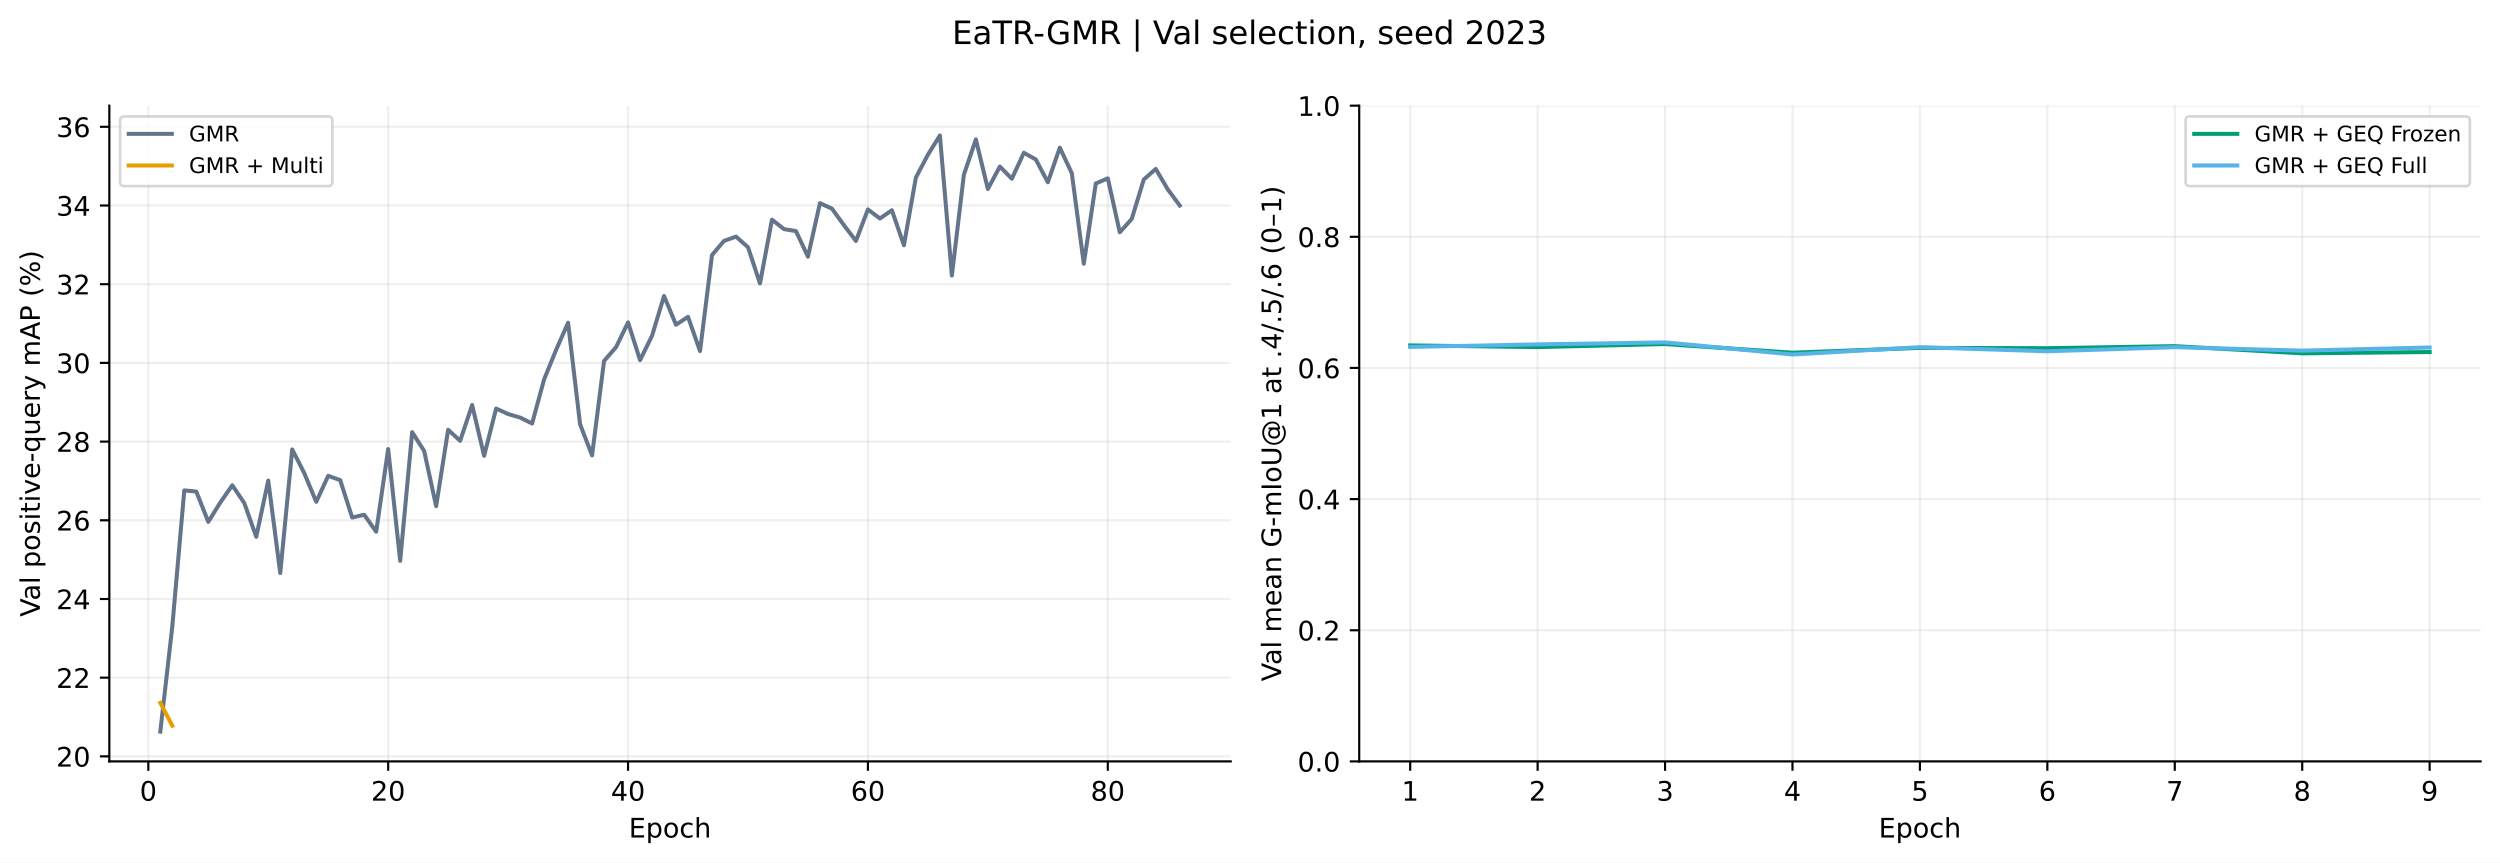
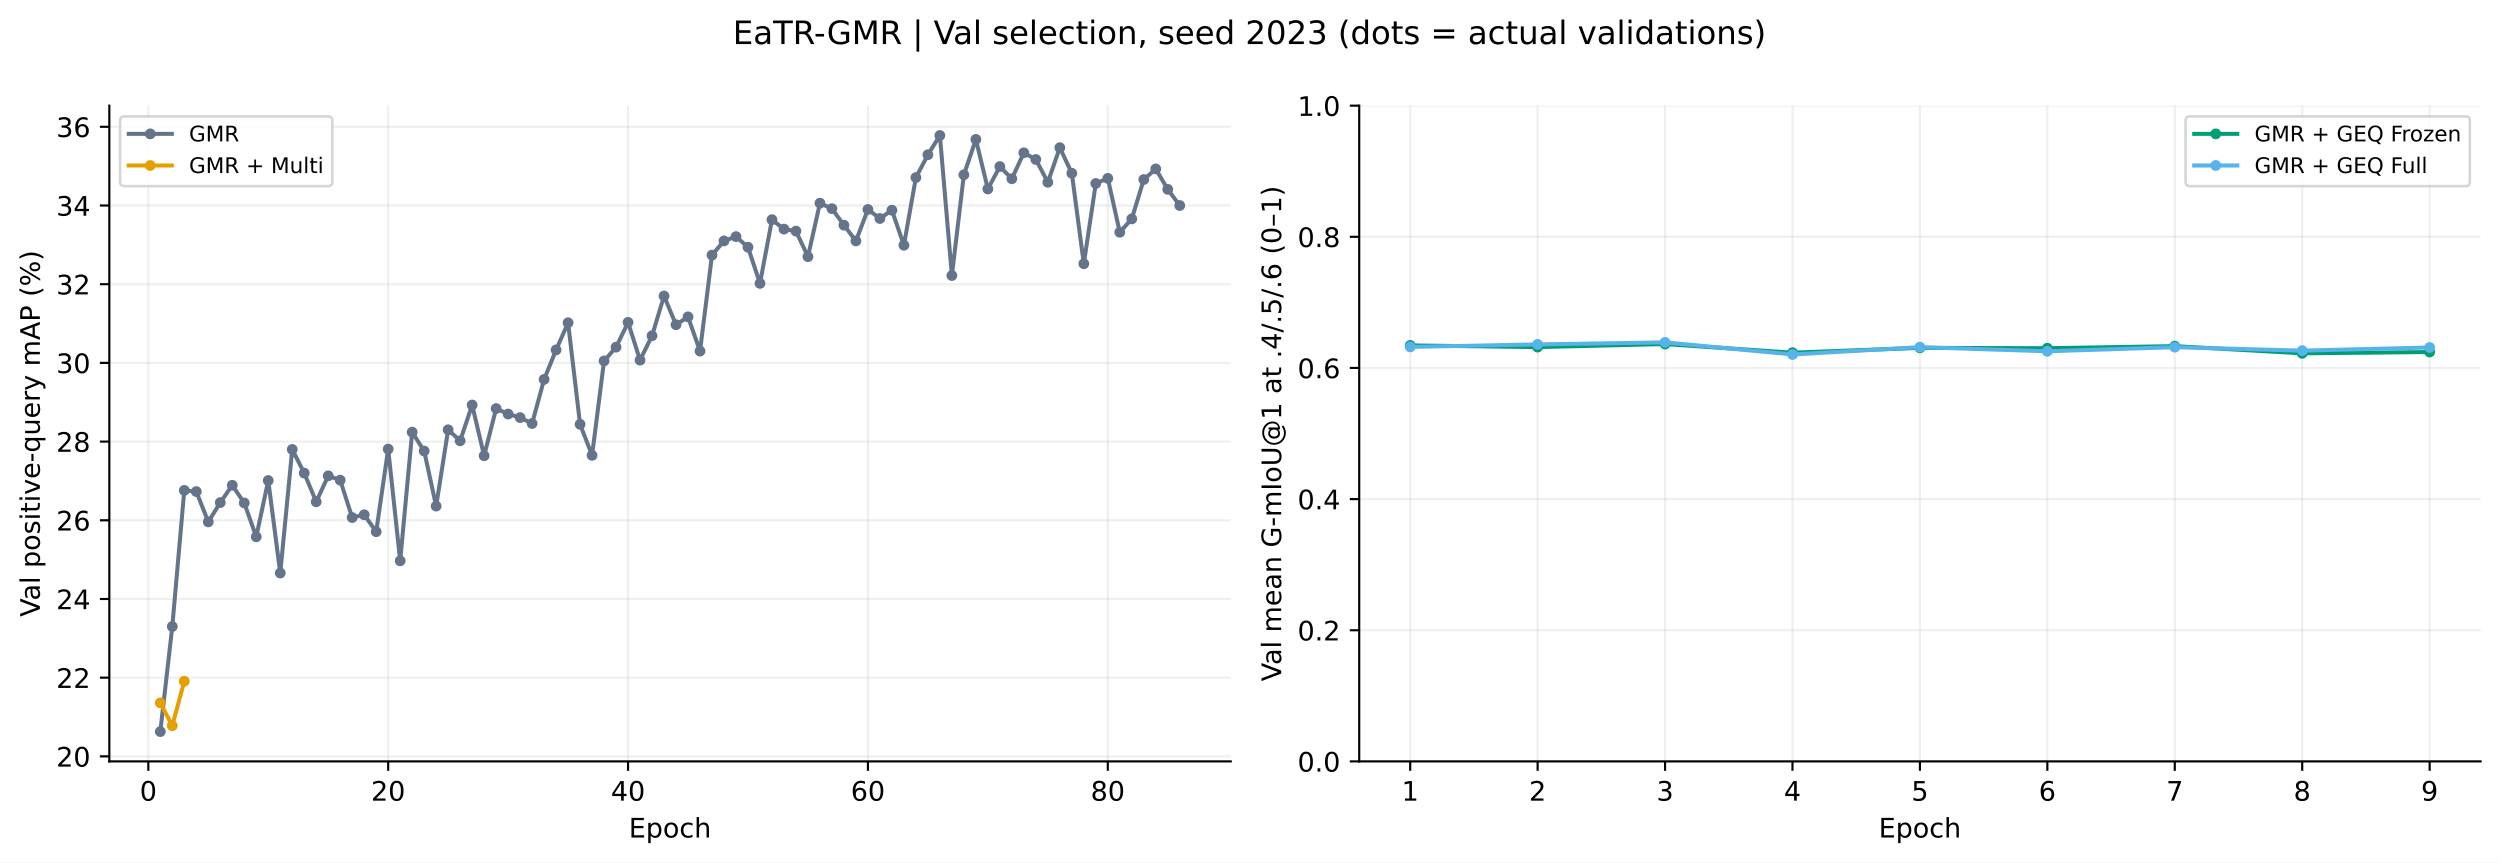
<svg xmlns="http://www.w3.org/2000/svg" xmlns:xlink="http://www.w3.org/1999/xlink" width="928.433pt" height="320.316pt" viewBox="0 0 928.433 320.316" version="1.1">
  <defs>
    <style type="text/css">*{stroke-linejoin: round; stroke-linecap: butt}</style>
  </defs>
  <g id="figure_1">
    <g id="patch_1">
      <path d="M -0 320.316  L 928.433 320.316  L 928.433 0  L -0 0  z " style="fill: #ffffff" />
    </g>
    <g id="axes_1">
      <g id="patch_2">
        <path d="M 40.603 282.76  L 457.058 282.76  L 457.058 39.24  L 40.603 39.24  z " style="fill: #ffffff" />
      </g>
      <g id="matplotlib.axis_1">
        <g id="xtick_1">
          <g id="line2d_1">
            <path d="M 55.079 282.76  L 55.079 39.24  " clip-path="url(#pdc1da5cae6)" style="fill: none; stroke: #b0b0b0; stroke-opacity: 0.2; stroke-width: 0.8; stroke-linecap: square" />
          </g>
          <g id="line2d_2">
            <defs>
              <path id="m847a747f1c" d="M 0 0  L 0 3.5  " style="stroke: #000000; stroke-width: 0.8" />
            </defs>
            <g>
              <use xlink:href="#m847a747f1c" x="55.079" y="282.76" style="stroke: #000000; stroke-width: 0.8" />
            </g>
          </g>
          <g id="text_1">
            <text style="font-size: 10px; font-family: 'DejaVu Sans'; text-anchor: middle" x="55.079" y="297.358" transform="rotate(-0 55.07883 297.3584)">0</text>
          </g>
        </g>
        <g id="xtick_2">
          <g id="line2d_3">
            <path d="M 144.16 282.76  L 144.16 39.24  " clip-path="url(#pdc1da5cae6)" style="fill: none; stroke: #b0b0b0; stroke-opacity: 0.2; stroke-width: 0.8; stroke-linecap: square" />
          </g>
          <g id="line2d_4">
            <g>
              <use xlink:href="#m847a747f1c" x="144.16" y="282.76" style="stroke: #000000; stroke-width: 0.8" />
            </g>
          </g>
          <g id="text_2">
            <text style="font-size: 10px; font-family: 'DejaVu Sans'; text-anchor: middle" x="144.16" y="297.358" transform="rotate(-0 144.1601 297.3584)">20</text>
          </g>
        </g>
        <g id="xtick_3">
          <g id="line2d_5">
            <path d="M 233.241 282.76  L 233.241 39.24  " clip-path="url(#pdc1da5cae6)" style="fill: none; stroke: #b0b0b0; stroke-opacity: 0.2; stroke-width: 0.8; stroke-linecap: square" />
          </g>
          <g id="line2d_6">
            <g>
              <use xlink:href="#m847a747f1c" x="233.241" y="282.76" style="stroke: #000000; stroke-width: 0.8" />
            </g>
          </g>
          <g id="text_3">
            <text style="font-size: 10px; font-family: 'DejaVu Sans'; text-anchor: middle" x="233.241" y="297.358" transform="rotate(-0 233.2414 297.3584)">40</text>
          </g>
        </g>
        <g id="xtick_4">
          <g id="line2d_7">
            <path d="M 322.323 282.76  L 322.323 39.24  " clip-path="url(#pdc1da5cae6)" style="fill: none; stroke: #b0b0b0; stroke-opacity: 0.2; stroke-width: 0.8; stroke-linecap: square" />
          </g>
          <g id="line2d_8">
            <g>
              <use xlink:href="#m847a747f1c" x="322.323" y="282.76" style="stroke: #000000; stroke-width: 0.8" />
            </g>
          </g>
          <g id="text_4">
            <text style="font-size: 10px; font-family: 'DejaVu Sans'; text-anchor: middle" x="322.323" y="297.358" transform="rotate(-0 322.3227 297.3584)">60</text>
          </g>
        </g>
        <g id="xtick_5">
          <g id="line2d_9">
            <path d="M 411.404 282.76  L 411.404 39.24  " clip-path="url(#pdc1da5cae6)" style="fill: none; stroke: #b0b0b0; stroke-opacity: 0.2; stroke-width: 0.8; stroke-linecap: square" />
          </g>
          <g id="line2d_10">
            <g>
              <use xlink:href="#m847a747f1c" x="411.404" y="282.76" style="stroke: #000000; stroke-width: 0.8" />
            </g>
          </g>
          <g id="text_5">
            <text style="font-size: 10px; font-family: 'DejaVu Sans'; text-anchor: middle" x="411.404" y="297.358" transform="rotate(-0 411.404 297.3584)">80</text>
          </g>
        </g>
        <g id="text_6">
          <text style="font-size: 10px; font-family: 'DejaVu Sans'; text-anchor: middle" x="248.831" y="311.037" transform="rotate(-0 248.8306 311.0366)">Epoch</text>
        </g>
      </g>
      <g id="matplotlib.axis_2">
        <g id="ytick_1">
          <g id="line2d_11">
            <path d="M 40.603 280.897  L 457.058 280.897  " clip-path="url(#pdc1da5cae6)" style="fill: none; stroke: #b0b0b0; stroke-opacity: 0.2; stroke-width: 0.8; stroke-linecap: square" />
          </g>
          <g id="line2d_12">
            <defs>
              <path id="mc433141c62" d="M 0 0  L -3.5 0  " style="stroke: #000000; stroke-width: 0.8" />
            </defs>
            <g>
              <use xlink:href="#mc433141c62" x="40.603" y="280.897" style="stroke: #000000; stroke-width: 0.8" />
            </g>
          </g>
          <g id="text_7">
            <text style="font-size: 10px; font-family: 'DejaVu Sans'; text-anchor: end" x="33.603" y="284.696" transform="rotate(-0 33.60312 284.6961)">20</text>
          </g>
        </g>
        <g id="ytick_2">
          <g id="line2d_13">
            <path d="M 40.603 251.672  L 457.058 251.672  " clip-path="url(#pdc1da5cae6)" style="fill: none; stroke: #b0b0b0; stroke-opacity: 0.2; stroke-width: 0.8; stroke-linecap: square" />
          </g>
          <g id="line2d_14">
            <g>
              <use xlink:href="#mc433141c62" x="40.603" y="251.672" style="stroke: #000000; stroke-width: 0.8" />
            </g>
          </g>
          <g id="text_8">
            <text style="font-size: 10px; font-family: 'DejaVu Sans'; text-anchor: end" x="33.603" y="255.471" transform="rotate(-0 33.60312 255.4708)">22</text>
          </g>
        </g>
        <g id="ytick_3">
          <g id="line2d_15">
            <path d="M 40.603 222.446  L 457.058 222.446  " clip-path="url(#pdc1da5cae6)" style="fill: none; stroke: #b0b0b0; stroke-opacity: 0.2; stroke-width: 0.8; stroke-linecap: square" />
          </g>
          <g id="line2d_16">
            <g>
              <use xlink:href="#mc433141c62" x="40.603" y="222.446" style="stroke: #000000; stroke-width: 0.8" />
            </g>
          </g>
          <g id="text_9">
            <text style="font-size: 10px; font-family: 'DejaVu Sans'; text-anchor: end" x="33.603" y="226.245" transform="rotate(-0 33.60312 226.2455)">24</text>
          </g>
        </g>
        <g id="ytick_4">
          <g id="line2d_17">
            <path d="M 40.603 193.221  L 457.058 193.221  " clip-path="url(#pdc1da5cae6)" style="fill: none; stroke: #b0b0b0; stroke-opacity: 0.2; stroke-width: 0.8; stroke-linecap: square" />
          </g>
          <g id="line2d_18">
            <g>
              <use xlink:href="#mc433141c62" x="40.603" y="193.221" style="stroke: #000000; stroke-width: 0.8" />
            </g>
          </g>
          <g id="text_10">
            <text style="font-size: 10px; font-family: 'DejaVu Sans'; text-anchor: end" x="33.603" y="197.02" transform="rotate(-0 33.60312 197.0201)">26</text>
          </g>
        </g>
        <g id="ytick_5">
          <g id="line2d_19">
            <path d="M 40.603 163.996  L 457.058 163.996  " clip-path="url(#pdc1da5cae6)" style="fill: none; stroke: #b0b0b0; stroke-opacity: 0.2; stroke-width: 0.8; stroke-linecap: square" />
          </g>
          <g id="line2d_20">
            <g>
              <use xlink:href="#mc433141c62" x="40.603" y="163.996" style="stroke: #000000; stroke-width: 0.8" />
            </g>
          </g>
          <g id="text_11">
            <text style="font-size: 10px; font-family: 'DejaVu Sans'; text-anchor: end" x="33.603" y="167.795" transform="rotate(-0 33.60312 167.7948)">28</text>
          </g>
        </g>
        <g id="ytick_6">
          <g id="line2d_21">
            <path d="M 40.603 134.77  L 457.058 134.77  " clip-path="url(#pdc1da5cae6)" style="fill: none; stroke: #b0b0b0; stroke-opacity: 0.2; stroke-width: 0.8; stroke-linecap: square" />
          </g>
          <g id="line2d_22">
            <g>
              <use xlink:href="#mc433141c62" x="40.603" y="134.77" style="stroke: #000000; stroke-width: 0.8" />
            </g>
          </g>
          <g id="text_12">
            <text style="font-size: 10px; font-family: 'DejaVu Sans'; text-anchor: end" x="33.603" y="138.569" transform="rotate(-0 33.60312 138.5695)">30</text>
          </g>
        </g>
        <g id="ytick_7">
          <g id="line2d_23">
            <path d="M 40.603 105.545  L 457.058 105.545  " clip-path="url(#pdc1da5cae6)" style="fill: none; stroke: #b0b0b0; stroke-opacity: 0.2; stroke-width: 0.8; stroke-linecap: square" />
          </g>
          <g id="line2d_24">
            <g>
              <use xlink:href="#mc433141c62" x="40.603" y="105.545" style="stroke: #000000; stroke-width: 0.8" />
            </g>
          </g>
          <g id="text_13">
            <text style="font-size: 10px; font-family: 'DejaVu Sans'; text-anchor: end" x="33.603" y="109.344" transform="rotate(-0 33.60312 109.3442)">32</text>
          </g>
        </g>
        <g id="ytick_8">
          <g id="line2d_25">
            <path d="M 40.603 76.32  L 457.058 76.32  " clip-path="url(#pdc1da5cae6)" style="fill: none; stroke: #b0b0b0; stroke-opacity: 0.2; stroke-width: 0.8; stroke-linecap: square" />
          </g>
          <g id="line2d_26">
            <g>
              <use xlink:href="#mc433141c62" x="40.603" y="76.32" style="stroke: #000000; stroke-width: 0.8" />
            </g>
          </g>
          <g id="text_14">
            <text style="font-size: 10px; font-family: 'DejaVu Sans'; text-anchor: end" x="33.603" y="80.119" transform="rotate(-0 33.60312 80.11885)">34</text>
          </g>
        </g>
        <g id="ytick_9">
          <g id="line2d_27">
            <path d="M 40.603 47.094  L 457.058 47.094  " clip-path="url(#pdc1da5cae6)" style="fill: none; stroke: #b0b0b0; stroke-opacity: 0.2; stroke-width: 0.8; stroke-linecap: square" />
          </g>
          <g id="line2d_28">
            <g>
              <use xlink:href="#mc433141c62" x="40.603" y="47.094" style="stroke: #000000; stroke-width: 0.8" />
            </g>
          </g>
          <g id="text_15">
            <text style="font-size: 10px; font-family: 'DejaVu Sans'; text-anchor: end" x="33.603" y="50.894" transform="rotate(-0 33.60312 50.89352)">36</text>
          </g>
        </g>
        <g id="text_16">
          <text style="font-size: 10px; font-family: 'DejaVu Sans'; text-anchor: middle" x="14.798" y="161" transform="rotate(-90 14.79844 161)">Val positive-query mAP (%)</text>
        </g>
      </g>
      <g id="line2d_29">
        <path d="M 59.533 271.691  L 63.987 232.675  L 68.441 182.115  L 72.895 182.554  L 77.349 193.805  L 81.803 186.645  L 86.257 180.216  L 90.711 186.791  L 95.165 199.358  L 99.619 178.462  L 104.074 212.802  L 108.528 166.918  L 112.982 175.686  L 117.436 186.353  L 121.89 176.709  L 126.344 178.316  L 130.798 192.198  L 135.252 191.175  L 139.706 197.459  L 144.16 166.772  L 148.614 208.272  L 153.068 160.489  L 157.522 167.503  L 161.976 187.96  L 166.43 159.612  L 170.885 163.703  L 175.339 150.406  L 179.793 169.256  L 184.247 151.721  L 188.701 153.767  L 193.155 155.082  L 197.609 157.274  L 202.063 140.908  L 206.517 129.948  L 210.971 119.865  L 215.425 157.566  L 219.879 169.11  L 224.333 134.04  L 228.787 128.925  L 233.241 119.719  L 237.695 133.747  L 242.15 124.688  L 246.604 109.929  L 251.058 120.596  L 255.512 117.673  L 259.966 130.386  L 264.42 94.732  L 268.874 89.471  L 273.328 87.864  L 277.782 91.809  L 282.236 105.253  L 286.69 81.58  L 291.144 85.087  L 295.598 85.818  L 300.052 95.316  L 304.506 75.443  L 308.96 77.489  L 313.415 83.626  L 317.869 89.471  L 322.323 77.781  L 326.777 81.142  L 331.231 78.073  L 335.685 91.078  L 340.139 65.945  L 344.593 57.469  L 349.047 50.309  L 353.501 102.33  L 357.955 64.922  L 362.409 51.77  L 366.863 70.182  L 371.317 61.853  L 375.771 66.383  L 380.226 56.739  L 384.68 59.223  L 389.134 67.698  L 393.588 54.839  L 398.042 64.337  L 402.496 97.946  L 406.95 68.137  L 411.404 66.237  L 415.858 86.256  L 420.312 81.288  L 424.766 66.675  L 429.22 62.73  L 433.674 70.328  L 438.128 76.32  " clip-path="url(#pdc1da5cae6)" style="fill: none; stroke: #64748b; stroke-width: 1.5; stroke-linecap: square" />
+         <defs>
+           <path id="mf4bc2572a3" d="M 0 1.5  C 0.398 1.5 0.779 1.342 1.061 1.061  C 1.342 0.779 1.5 0.398 1.5 0  C 1.5 -0.398 1.342 -0.779 1.061 -1.061  C 0.779 -1.342 0.398 -1.5 0 -1.5  C -0.398 -1.5 -0.779 -1.342 -1.061 -1.061  C -1.342 -0.779 -1.5 -0.398 -1.5 0  C -1.5 0.398 -1.342 0.779 -1.061 1.061  C -0.779 1.342 -0.398 1.5 0 1.5  z " style="stroke: #64748b" />
+         </defs>
+         <g clip-path="url(#pdc1da5cae6)">
+           <use xlink:href="#mf4bc2572a3" x="59.533" y="271.691" style="fill: #64748b; stroke: #64748b" />
+           <use xlink:href="#mf4bc2572a3" x="63.987" y="232.675" style="fill: #64748b; stroke: #64748b" />
+           <use xlink:href="#mf4bc2572a3" x="68.441" y="182.115" style="fill: #64748b; stroke: #64748b" />
+           <use xlink:href="#mf4bc2572a3" x="72.895" y="182.554" style="fill: #64748b; stroke: #64748b" />
+           <use xlink:href="#mf4bc2572a3" x="77.349" y="193.805" style="fill: #64748b; stroke: #64748b" />
+           <use xlink:href="#mf4bc2572a3" x="81.803" y="186.645" style="fill: #64748b; stroke: #64748b" />
+           <use xlink:href="#mf4bc2572a3" x="86.257" y="180.216" style="fill: #64748b; stroke: #64748b" />
+           <use xlink:href="#mf4bc2572a3" x="90.711" y="186.791" style="fill: #64748b; stroke: #64748b" />
+           <use xlink:href="#mf4bc2572a3" x="95.165" y="199.358" style="fill: #64748b; stroke: #64748b" />
+           <use xlink:href="#mf4bc2572a3" x="99.619" y="178.462" style="fill: #64748b; stroke: #64748b" />
+           <use xlink:href="#mf4bc2572a3" x="104.074" y="212.802" style="fill: #64748b; stroke: #64748b" />
+           <use xlink:href="#mf4bc2572a3" x="108.528" y="166.918" style="fill: #64748b; stroke: #64748b" />
+           <use xlink:href="#mf4bc2572a3" x="112.982" y="175.686" style="fill: #64748b; stroke: #64748b" />
+           <use xlink:href="#mf4bc2572a3" x="117.436" y="186.353" style="fill: #64748b; stroke: #64748b" />
+           <use xlink:href="#mf4bc2572a3" x="121.89" y="176.709" style="fill: #64748b; stroke: #64748b" />
+           <use xlink:href="#mf4bc2572a3" x="126.344" y="178.316" style="fill: #64748b; stroke: #64748b" />
+           <use xlink:href="#mf4bc2572a3" x="130.798" y="192.198" style="fill: #64748b; stroke: #64748b" />
+           <use xlink:href="#mf4bc2572a3" x="135.252" y="191.175" style="fill: #64748b; stroke: #64748b" />
+           <use xlink:href="#mf4bc2572a3" x="139.706" y="197.459" style="fill: #64748b; stroke: #64748b" />
+           <use xlink:href="#mf4bc2572a3" x="144.16" y="166.772" style="fill: #64748b; stroke: #64748b" />
+           <use xlink:href="#mf4bc2572a3" x="148.614" y="208.272" style="fill: #64748b; stroke: #64748b" />
+           <use xlink:href="#mf4bc2572a3" x="153.068" y="160.489" style="fill: #64748b; stroke: #64748b" />
+           <use xlink:href="#mf4bc2572a3" x="157.522" y="167.503" style="fill: #64748b; stroke: #64748b" />
+           <use xlink:href="#mf4bc2572a3" x="161.976" y="187.96" style="fill: #64748b; stroke: #64748b" />
+           <use xlink:href="#mf4bc2572a3" x="166.43" y="159.612" style="fill: #64748b; stroke: #64748b" />
+           <use xlink:href="#mf4bc2572a3" x="170.885" y="163.703" style="fill: #64748b; stroke: #64748b" />
+           <use xlink:href="#mf4bc2572a3" x="175.339" y="150.406" style="fill: #64748b; stroke: #64748b" />
+           <use xlink:href="#mf4bc2572a3" x="179.793" y="169.256" style="fill: #64748b; stroke: #64748b" />
+           <use xlink:href="#mf4bc2572a3" x="184.247" y="151.721" style="fill: #64748b; stroke: #64748b" />
+           <use xlink:href="#mf4bc2572a3" x="188.701" y="153.767" style="fill: #64748b; stroke: #64748b" />
+           <use xlink:href="#mf4bc2572a3" x="193.155" y="155.082" style="fill: #64748b; stroke: #64748b" />
+           <use xlink:href="#mf4bc2572a3" x="197.609" y="157.274" style="fill: #64748b; stroke: #64748b" />
+           <use xlink:href="#mf4bc2572a3" x="202.063" y="140.908" style="fill: #64748b; stroke: #64748b" />
+           <use xlink:href="#mf4bc2572a3" x="206.517" y="129.948" style="fill: #64748b; stroke: #64748b" />
+           <use xlink:href="#mf4bc2572a3" x="210.971" y="119.865" style="fill: #64748b; stroke: #64748b" />
+           <use xlink:href="#mf4bc2572a3" x="215.425" y="157.566" style="fill: #64748b; stroke: #64748b" />
+           <use xlink:href="#mf4bc2572a3" x="219.879" y="169.11" style="fill: #64748b; stroke: #64748b" />
+           <use xlink:href="#mf4bc2572a3" x="224.333" y="134.04" style="fill: #64748b; stroke: #64748b" />
+           <use xlink:href="#mf4bc2572a3" x="228.787" y="128.925" style="fill: #64748b; stroke: #64748b" />
+           <use xlink:href="#mf4bc2572a3" x="233.241" y="119.719" style="fill: #64748b; stroke: #64748b" />
+           <use xlink:href="#mf4bc2572a3" x="237.695" y="133.747" style="fill: #64748b; stroke: #64748b" />
+           <use xlink:href="#mf4bc2572a3" x="242.15" y="124.688" style="fill: #64748b; stroke: #64748b" />
+           <use xlink:href="#mf4bc2572a3" x="246.604" y="109.929" style="fill: #64748b; stroke: #64748b" />
+           <use xlink:href="#mf4bc2572a3" x="251.058" y="120.596" style="fill: #64748b; stroke: #64748b" />
+           <use xlink:href="#mf4bc2572a3" x="255.512" y="117.673" style="fill: #64748b; stroke: #64748b" />
+           <use xlink:href="#mf4bc2572a3" x="259.966" y="130.386" style="fill: #64748b; stroke: #64748b" />
+           <use xlink:href="#mf4bc2572a3" x="264.42" y="94.732" style="fill: #64748b; stroke: #64748b" />
+           <use xlink:href="#mf4bc2572a3" x="268.874" y="89.471" style="fill: #64748b; stroke: #64748b" />
+           <use xlink:href="#mf4bc2572a3" x="273.328" y="87.864" style="fill: #64748b; stroke: #64748b" />
+           <use xlink:href="#mf4bc2572a3" x="277.782" y="91.809" style="fill: #64748b; stroke: #64748b" />
+           <use xlink:href="#mf4bc2572a3" x="282.236" y="105.253" style="fill: #64748b; stroke: #64748b" />
+           <use xlink:href="#mf4bc2572a3" x="286.69" y="81.58" style="fill: #64748b; stroke: #64748b" />
+           <use xlink:href="#mf4bc2572a3" x="291.144" y="85.087" style="fill: #64748b; stroke: #64748b" />
+           <use xlink:href="#mf4bc2572a3" x="295.598" y="85.818" style="fill: #64748b; stroke: #64748b" />
+           <use xlink:href="#mf4bc2572a3" x="300.052" y="95.316" style="fill: #64748b; stroke: #64748b" />
+           <use xlink:href="#mf4bc2572a3" x="304.506" y="75.443" style="fill: #64748b; stroke: #64748b" />
+           <use xlink:href="#mf4bc2572a3" x="308.96" y="77.489" style="fill: #64748b; stroke: #64748b" />
+           <use xlink:href="#mf4bc2572a3" x="313.415" y="83.626" style="fill: #64748b; stroke: #64748b" />
+           <use xlink:href="#mf4bc2572a3" x="317.869" y="89.471" style="fill: #64748b; stroke: #64748b" />
+           <use xlink:href="#mf4bc2572a3" x="322.323" y="77.781" style="fill: #64748b; stroke: #64748b" />
+           <use xlink:href="#mf4bc2572a3" x="326.777" y="81.142" style="fill: #64748b; stroke: #64748b" />
+           <use xlink:href="#mf4bc2572a3" x="331.231" y="78.073" style="fill: #64748b; stroke: #64748b" />
+           <use xlink:href="#mf4bc2572a3" x="335.685" y="91.078" style="fill: #64748b; stroke: #64748b" />
+           <use xlink:href="#mf4bc2572a3" x="340.139" y="65.945" style="fill: #64748b; stroke: #64748b" />
+           <use xlink:href="#mf4bc2572a3" x="344.593" y="57.469" style="fill: #64748b; stroke: #64748b" />
+           <use xlink:href="#mf4bc2572a3" x="349.047" y="50.309" style="fill: #64748b; stroke: #64748b" />
+           <use xlink:href="#mf4bc2572a3" x="353.501" y="102.33" style="fill: #64748b; stroke: #64748b" />
+           <use xlink:href="#mf4bc2572a3" x="357.955" y="64.922" style="fill: #64748b; stroke: #64748b" />
+           <use xlink:href="#mf4bc2572a3" x="362.409" y="51.77" style="fill: #64748b; stroke: #64748b" />
+           <use xlink:href="#mf4bc2572a3" x="366.863" y="70.182" style="fill: #64748b; stroke: #64748b" />
+           <use xlink:href="#mf4bc2572a3" x="371.317" y="61.853" style="fill: #64748b; stroke: #64748b" />
+           <use xlink:href="#mf4bc2572a3" x="375.771" y="66.383" style="fill: #64748b; stroke: #64748b" />
+           <use xlink:href="#mf4bc2572a3" x="380.226" y="56.739" style="fill: #64748b; stroke: #64748b" />
+           <use xlink:href="#mf4bc2572a3" x="384.68" y="59.223" style="fill: #64748b; stroke: #64748b" />
+           <use xlink:href="#mf4bc2572a3" x="389.134" y="67.698" style="fill: #64748b; stroke: #64748b" />
+           <use xlink:href="#mf4bc2572a3" x="393.588" y="54.839" style="fill: #64748b; stroke: #64748b" />
+           <use xlink:href="#mf4bc2572a3" x="398.042" y="64.337" style="fill: #64748b; stroke: #64748b" />
+           <use xlink:href="#mf4bc2572a3" x="402.496" y="97.946" style="fill: #64748b; stroke: #64748b" />
+           <use xlink:href="#mf4bc2572a3" x="406.95" y="68.137" style="fill: #64748b; stroke: #64748b" />
+           <use xlink:href="#mf4bc2572a3" x="411.404" y="66.237" style="fill: #64748b; stroke: #64748b" />
+           <use xlink:href="#mf4bc2572a3" x="415.858" y="86.256" style="fill: #64748b; stroke: #64748b" />
+           <use xlink:href="#mf4bc2572a3" x="420.312" y="81.288" style="fill: #64748b; stroke: #64748b" />
+           <use xlink:href="#mf4bc2572a3" x="424.766" y="66.675" style="fill: #64748b; stroke: #64748b" />
+           <use xlink:href="#mf4bc2572a3" x="429.22" y="62.73" style="fill: #64748b; stroke: #64748b" />
+           <use xlink:href="#mf4bc2572a3" x="433.674" y="70.328" style="fill: #64748b; stroke: #64748b" />
+           <use xlink:href="#mf4bc2572a3" x="438.128" y="76.32" style="fill: #64748b; stroke: #64748b" />
+         </g>
      </g>
      <g id="line2d_30">
-         <path d="M 59.533 261.024  L 63.987 269.499  " clip-path="url(#pdc1da5cae6)" style="fill: none; stroke: #e69f00; stroke-width: 1.5; stroke-linecap: square" />
+         <path d="M 59.533 261.024  L 63.987 269.499  L 68.441 252.987  " clip-path="url(#pdc1da5cae6)" style="fill: none; stroke: #e69f00; stroke-width: 1.5; stroke-linecap: square" />
+         <defs>
+           <path id="mbf485513ee" d="M 0 1.5  C 0.398 1.5 0.779 1.342 1.061 1.061  C 1.342 0.779 1.5 0.398 1.5 0  C 1.5 -0.398 1.342 -0.779 1.061 -1.061  C 0.779 -1.342 0.398 -1.5 0 -1.5  C -0.398 -1.5 -0.779 -1.342 -1.061 -1.061  C -1.342 -0.779 -1.5 -0.398 -1.5 0  C -1.5 0.398 -1.342 0.779 -1.061 1.061  C -0.779 1.342 -0.398 1.5 0 1.5  z " style="stroke: #e69f00" />
+         </defs>
+         <g clip-path="url(#pdc1da5cae6)">
+           <use xlink:href="#mbf485513ee" x="59.533" y="261.024" style="fill: #e69f00; stroke: #e69f00" />
+           <use xlink:href="#mbf485513ee" x="63.987" y="269.499" style="fill: #e69f00; stroke: #e69f00" />
+           <use xlink:href="#mbf485513ee" x="68.441" y="252.987" style="fill: #e69f00; stroke: #e69f00" />
+         </g>
      </g>
      <g id="patch_3">
        <path d="M 40.603 282.76  L 40.603 39.24  " style="fill: none; stroke: #000000; stroke-width: 0.8; stroke-linejoin: miter; stroke-linecap: square" />
      </g>
      <g id="patch_4">
        <path d="M 40.603 282.76  L 457.058 282.76  " style="fill: none; stroke: #000000; stroke-width: 0.8; stroke-linejoin: miter; stroke-linecap: square" />
      </g>
      <g id="legend_1">
        <g id="patch_5">
          <path d="M 46.203 69.125  L 121.806 69.125  Q 123.406 69.125 123.406 67.525  L 123.406 44.84  Q 123.406 43.24 121.806 43.24  L 46.203 43.24  Q 44.603 43.24 44.603 44.84  L 44.603 67.525  Q 44.603 69.125 46.203 69.125  z " style="fill: #ffffff; opacity: 0.8; stroke: #cccccc; stroke-linejoin: miter" />
        </g>
        <g id="line2d_31">
          <path d="M 47.803 49.719  L 55.803 49.719  L 63.803 49.719  " style="fill: none; stroke: #64748b; stroke-width: 1.5; stroke-linecap: square" />
+           <g>
+             <use xlink:href="#mf4bc2572a3" x="55.803" y="49.719" style="fill: #64748b; stroke: #64748b" />
+           </g>
        </g>
        <g id="text_17">
          <text style="font-size: 8px; font-family: 'DejaVu Sans'; text-anchor: start" x="70.203" y="52.519" transform="rotate(-0 70.20312 52.51875)">GMR</text>
        </g>
        <g id="line2d_32">
          <path d="M 47.803 61.461  L 55.803 61.461  L 63.803 61.461  " style="fill: none; stroke: #e69f00; stroke-width: 1.5; stroke-linecap: square" />
+           <g>
+             <use xlink:href="#mbf485513ee" x="55.803" y="61.461" style="fill: #e69f00; stroke: #e69f00" />
+           </g>
        </g>
        <g id="text_18">
          <text style="font-size: 8px; font-family: 'DejaVu Sans'; text-anchor: start" x="70.203" y="64.261" transform="rotate(-0 70.20312 64.26125)">GMR + Multi</text>
        </g>
      </g>
    </g>
    <g id="axes_2">
      <g id="patch_6">
        <path d="M 504.778 282.76  L 921.233 282.76  L 921.233 39.24  L 504.778 39.24  z " style="fill: #ffffff" />
      </g>
      <g id="matplotlib.axis_3">
        <g id="xtick_6">
          <g id="line2d_33">
            <path d="M 523.708 282.76  L 523.708 39.24  " clip-path="url(#p370dd41538)" style="fill: none; stroke: #b0b0b0; stroke-opacity: 0.2; stroke-width: 0.8; stroke-linecap: square" />
          </g>
          <g id="line2d_34">
            <g>
              <use xlink:href="#m847a747f1c" x="523.708" y="282.76" style="stroke: #000000; stroke-width: 0.8" />
            </g>
          </g>
          <g id="text_19">
            <text style="font-size: 10px; font-family: 'DejaVu Sans'; text-anchor: middle" x="523.708" y="297.358" transform="rotate(-0 523.7079 297.3584)">1</text>
          </g>
        </g>
        <g id="xtick_7">
          <g id="line2d_35">
            <path d="M 571.032 282.76  L 571.032 39.24  " clip-path="url(#p370dd41538)" style="fill: none; stroke: #b0b0b0; stroke-opacity: 0.2; stroke-width: 0.8; stroke-linecap: square" />
          </g>
          <g id="line2d_36">
            <g>
              <use xlink:href="#m847a747f1c" x="571.032" y="282.76" style="stroke: #000000; stroke-width: 0.8" />
            </g>
          </g>
          <g id="text_20">
            <text style="font-size: 10px; font-family: 'DejaVu Sans'; text-anchor: middle" x="571.032" y="297.358" transform="rotate(-0 571.0323 297.3584)">2</text>
          </g>
        </g>
        <g id="xtick_8">
          <g id="line2d_37">
            <path d="M 618.357 282.76  L 618.357 39.24  " clip-path="url(#p370dd41538)" style="fill: none; stroke: #b0b0b0; stroke-opacity: 0.2; stroke-width: 0.8; stroke-linecap: square" />
          </g>
          <g id="line2d_38">
            <g>
              <use xlink:href="#m847a747f1c" x="618.357" y="282.76" style="stroke: #000000; stroke-width: 0.8" />
            </g>
          </g>
          <g id="text_21">
            <text style="font-size: 10px; font-family: 'DejaVu Sans'; text-anchor: middle" x="618.357" y="297.358" transform="rotate(-0 618.3568 297.3584)">3</text>
          </g>
        </g>
        <g id="xtick_9">
          <g id="line2d_39">
            <path d="M 665.681 282.76  L 665.681 39.24  " clip-path="url(#p370dd41538)" style="fill: none; stroke: #b0b0b0; stroke-opacity: 0.2; stroke-width: 0.8; stroke-linecap: square" />
          </g>
          <g id="line2d_40">
            <g>
              <use xlink:href="#m847a747f1c" x="665.681" y="282.76" style="stroke: #000000; stroke-width: 0.8" />
            </g>
          </g>
          <g id="text_22">
            <text style="font-size: 10px; font-family: 'DejaVu Sans'; text-anchor: middle" x="665.681" y="297.358" transform="rotate(-0 665.6812 297.3584)">4</text>
          </g>
        </g>
        <g id="xtick_10">
          <g id="line2d_41">
            <path d="M 713.006 282.76  L 713.006 39.24  " clip-path="url(#p370dd41538)" style="fill: none; stroke: #b0b0b0; stroke-opacity: 0.2; stroke-width: 0.8; stroke-linecap: square" />
          </g>
          <g id="line2d_42">
            <g>
              <use xlink:href="#m847a747f1c" x="713.006" y="282.76" style="stroke: #000000; stroke-width: 0.8" />
            </g>
          </g>
          <g id="text_23">
            <text style="font-size: 10px; font-family: 'DejaVu Sans'; text-anchor: middle" x="713.006" y="297.358" transform="rotate(-0 713.0056 297.3584)">5</text>
          </g>
        </g>
        <g id="xtick_11">
          <g id="line2d_43">
            <path d="M 760.33 282.76  L 760.33 39.24  " clip-path="url(#p370dd41538)" style="fill: none; stroke: #b0b0b0; stroke-opacity: 0.2; stroke-width: 0.8; stroke-linecap: square" />
          </g>
          <g id="line2d_44">
            <g>
              <use xlink:href="#m847a747f1c" x="760.33" y="282.76" style="stroke: #000000; stroke-width: 0.8" />
            </g>
          </g>
          <g id="text_24">
            <text style="font-size: 10px; font-family: 'DejaVu Sans'; text-anchor: middle" x="760.33" y="297.358" transform="rotate(-0 760.3301 297.3584)">6</text>
          </g>
        </g>
        <g id="xtick_12">
          <g id="line2d_45">
            <path d="M 807.654 282.76  L 807.654 39.24  " clip-path="url(#p370dd41538)" style="fill: none; stroke: #b0b0b0; stroke-opacity: 0.2; stroke-width: 0.8; stroke-linecap: square" />
          </g>
          <g id="line2d_46">
            <g>
              <use xlink:href="#m847a747f1c" x="807.654" y="282.76" style="stroke: #000000; stroke-width: 0.8" />
            </g>
          </g>
          <g id="text_25">
            <text style="font-size: 10px; font-family: 'DejaVu Sans'; text-anchor: middle" x="807.654" y="297.358" transform="rotate(-0 807.6545 297.3584)">7</text>
          </g>
        </g>
        <g id="xtick_13">
          <g id="line2d_47">
            <path d="M 854.979 282.76  L 854.979 39.24  " clip-path="url(#p370dd41538)" style="fill: none; stroke: #b0b0b0; stroke-opacity: 0.2; stroke-width: 0.8; stroke-linecap: square" />
          </g>
          <g id="line2d_48">
            <g>
              <use xlink:href="#m847a747f1c" x="854.979" y="282.76" style="stroke: #000000; stroke-width: 0.8" />
            </g>
          </g>
          <g id="text_26">
            <text style="font-size: 10px; font-family: 'DejaVu Sans'; text-anchor: middle" x="854.979" y="297.358" transform="rotate(-0 854.9789 297.3584)">8</text>
          </g>
        </g>
        <g id="xtick_14">
          <g id="line2d_49">
            <path d="M 902.303 282.76  L 902.303 39.24  " clip-path="url(#p370dd41538)" style="fill: none; stroke: #b0b0b0; stroke-opacity: 0.2; stroke-width: 0.8; stroke-linecap: square" />
          </g>
          <g id="line2d_50">
            <g>
              <use xlink:href="#m847a747f1c" x="902.303" y="282.76" style="stroke: #000000; stroke-width: 0.8" />
            </g>
          </g>
          <g id="text_27">
            <text style="font-size: 10px; font-family: 'DejaVu Sans'; text-anchor: middle" x="902.303" y="297.358" transform="rotate(-0 902.3034 297.3584)">9</text>
          </g>
        </g>
        <g id="text_28">
          <text style="font-size: 10px; font-family: 'DejaVu Sans'; text-anchor: middle" x="713.006" y="311.037" transform="rotate(-0 713.0056 311.0366)">Epoch</text>
        </g>
      </g>
      <g id="matplotlib.axis_4">
        <g id="ytick_10">
          <g id="line2d_51">
            <path d="M 504.778 282.76  L 921.233 282.76  " clip-path="url(#p370dd41538)" style="fill: none; stroke: #b0b0b0; stroke-opacity: 0.2; stroke-width: 0.8; stroke-linecap: square" />
          </g>
          <g id="line2d_52">
            <g>
              <use xlink:href="#mc433141c62" x="504.778" y="282.76" style="stroke: #000000; stroke-width: 0.8" />
            </g>
          </g>
          <g id="text_29">
            <text style="font-size: 10px; font-family: 'DejaVu Sans'; text-anchor: end" x="497.778" y="286.559" transform="rotate(-0 497.7781 286.5592)">0.0</text>
          </g>
        </g>
        <g id="ytick_11">
          <g id="line2d_53">
            <path d="M 504.778 234.056  L 921.233 234.056  " clip-path="url(#p370dd41538)" style="fill: none; stroke: #b0b0b0; stroke-opacity: 0.2; stroke-width: 0.8; stroke-linecap: square" />
          </g>
          <g id="line2d_54">
            <g>
              <use xlink:href="#mc433141c62" x="504.778" y="234.056" style="stroke: #000000; stroke-width: 0.8" />
            </g>
          </g>
          <g id="text_30">
            <text style="font-size: 10px; font-family: 'DejaVu Sans'; text-anchor: end" x="497.778" y="237.855" transform="rotate(-0 497.7781 237.8552)">0.2</text>
          </g>
        </g>
        <g id="ytick_12">
          <g id="line2d_55">
            <path d="M 504.778 185.352  L 921.233 185.352  " clip-path="url(#p370dd41538)" style="fill: none; stroke: #b0b0b0; stroke-opacity: 0.2; stroke-width: 0.8; stroke-linecap: square" />
          </g>
          <g id="line2d_56">
            <g>
              <use xlink:href="#mc433141c62" x="504.778" y="185.352" style="stroke: #000000; stroke-width: 0.8" />
            </g>
          </g>
          <g id="text_31">
            <text style="font-size: 10px; font-family: 'DejaVu Sans'; text-anchor: end" x="497.778" y="189.151" transform="rotate(-0 497.7781 189.1512)">0.4</text>
          </g>
        </g>
        <g id="ytick_13">
          <g id="line2d_57">
            <path d="M 504.778 136.648  L 921.233 136.648  " clip-path="url(#p370dd41538)" style="fill: none; stroke: #b0b0b0; stroke-opacity: 0.2; stroke-width: 0.8; stroke-linecap: square" />
          </g>
          <g id="line2d_58">
            <g>
              <use xlink:href="#mc433141c62" x="504.778" y="136.648" style="stroke: #000000; stroke-width: 0.8" />
            </g>
          </g>
          <g id="text_32">
            <text style="font-size: 10px; font-family: 'DejaVu Sans'; text-anchor: end" x="497.778" y="140.447" transform="rotate(-0 497.7781 140.4472)">0.6</text>
          </g>
        </g>
        <g id="ytick_14">
          <g id="line2d_59">
            <path d="M 504.778 87.944  L 921.233 87.944  " clip-path="url(#p370dd41538)" style="fill: none; stroke: #b0b0b0; stroke-opacity: 0.2; stroke-width: 0.8; stroke-linecap: square" />
          </g>
          <g id="line2d_60">
            <g>
              <use xlink:href="#mc433141c62" x="504.778" y="87.944" style="stroke: #000000; stroke-width: 0.8" />
            </g>
          </g>
          <g id="text_33">
            <text style="font-size: 10px; font-family: 'DejaVu Sans'; text-anchor: end" x="497.778" y="91.743" transform="rotate(-0 497.7781 91.74322)">0.8</text>
          </g>
        </g>
        <g id="ytick_15">
          <g id="line2d_61">
            <path d="M 504.778 39.24  L 921.233 39.24  " clip-path="url(#p370dd41538)" style="fill: none; stroke: #b0b0b0; stroke-opacity: 0.2; stroke-width: 0.8; stroke-linecap: square" />
          </g>
          <g id="line2d_62">
            <g>
              <use xlink:href="#mc433141c62" x="504.778" y="39.24" style="stroke: #000000; stroke-width: 0.8" />
            </g>
          </g>
          <g id="text_34">
            <text style="font-size: 10px; font-family: 'DejaVu Sans'; text-anchor: end" x="497.778" y="43.039" transform="rotate(-0 497.7781 43.03922)">1.0</text>
          </g>
        </g>
        <g id="text_35">
          <text style="font-size: 10px; font-family: 'DejaVu Sans'; text-anchor: middle" x="475.795" y="161" transform="rotate(-90 475.7953 161)">Val mean G-mIoU@1 at .4/.5/.6 (0–1)</text>
        </g>
      </g>
      <g id="line2d_63">
        <path d="M 523.708 128.276  L 571.032 128.9  L 618.357 127.774  L 665.681 130.979  L 713.006 129.192  L 760.33 129.319  L 807.654 128.549  L 854.979 131.22  L 902.303 130.735  " clip-path="url(#p370dd41538)" style="fill: none; stroke: #009e73; stroke-width: 1.5; stroke-linecap: square" />
+         <defs>
+           <path id="m30085ae43f" d="M 0 1.5  C 0.398 1.5 0.779 1.342 1.061 1.061  C 1.342 0.779 1.5 0.398 1.5 0  C 1.5 -0.398 1.342 -0.779 1.061 -1.061  C 0.779 -1.342 0.398 -1.5 0 -1.5  C -0.398 -1.5 -0.779 -1.342 -1.061 -1.061  C -1.342 -0.779 -1.5 -0.398 -1.5 0  C -1.5 0.398 -1.342 0.779 -1.061 1.061  C -0.779 1.342 -0.398 1.5 0 1.5  z " style="stroke: #009e73" />
+         </defs>
+         <g clip-path="url(#p370dd41538)">
+           <use xlink:href="#m30085ae43f" x="523.708" y="128.276" style="fill: #009e73; stroke: #009e73" />
+           <use xlink:href="#m30085ae43f" x="571.032" y="128.9" style="fill: #009e73; stroke: #009e73" />
+           <use xlink:href="#m30085ae43f" x="618.357" y="127.774" style="fill: #009e73; stroke: #009e73" />
+           <use xlink:href="#m30085ae43f" x="665.681" y="130.979" style="fill: #009e73; stroke: #009e73" />
+           <use xlink:href="#m30085ae43f" x="713.006" y="129.192" style="fill: #009e73; stroke: #009e73" />
+           <use xlink:href="#m30085ae43f" x="760.33" y="129.319" style="fill: #009e73; stroke: #009e73" />
+           <use xlink:href="#m30085ae43f" x="807.654" y="128.549" style="fill: #009e73; stroke: #009e73" />
+           <use xlink:href="#m30085ae43f" x="854.979" y="131.22" style="fill: #009e73; stroke: #009e73" />
+           <use xlink:href="#m30085ae43f" x="902.303" y="130.735" style="fill: #009e73; stroke: #009e73" />
+         </g>
      </g>
      <g id="line2d_64">
        <path d="M 523.708 128.835  L 571.032 127.892  L 618.357 127.145  L 665.681 131.65  L 713.006 128.926  L 760.33 130.46  L 807.654 128.934  L 854.979 130.213  L 902.303 129.046  " clip-path="url(#p370dd41538)" style="fill: none; stroke: #56b4e9; stroke-width: 1.5; stroke-linecap: square" />
+         <defs>
+           <path id="m0832ad41ca" d="M 0 1.5  C 0.398 1.5 0.779 1.342 1.061 1.061  C 1.342 0.779 1.5 0.398 1.5 0  C 1.5 -0.398 1.342 -0.779 1.061 -1.061  C 0.779 -1.342 0.398 -1.5 0 -1.5  C -0.398 -1.5 -0.779 -1.342 -1.061 -1.061  C -1.342 -0.779 -1.5 -0.398 -1.5 0  C -1.5 0.398 -1.342 0.779 -1.061 1.061  C -0.779 1.342 -0.398 1.5 0 1.5  z " style="stroke: #56b4e9" />
+         </defs>
+         <g clip-path="url(#p370dd41538)">
+           <use xlink:href="#m0832ad41ca" x="523.708" y="128.835" style="fill: #56b4e9; stroke: #56b4e9" />
+           <use xlink:href="#m0832ad41ca" x="571.032" y="127.892" style="fill: #56b4e9; stroke: #56b4e9" />
+           <use xlink:href="#m0832ad41ca" x="618.357" y="127.145" style="fill: #56b4e9; stroke: #56b4e9" />
+           <use xlink:href="#m0832ad41ca" x="665.681" y="131.65" style="fill: #56b4e9; stroke: #56b4e9" />
+           <use xlink:href="#m0832ad41ca" x="713.006" y="128.926" style="fill: #56b4e9; stroke: #56b4e9" />
+           <use xlink:href="#m0832ad41ca" x="760.33" y="130.46" style="fill: #56b4e9; stroke: #56b4e9" />
+           <use xlink:href="#m0832ad41ca" x="807.654" y="128.934" style="fill: #56b4e9; stroke: #56b4e9" />
+           <use xlink:href="#m0832ad41ca" x="854.979" y="130.213" style="fill: #56b4e9; stroke: #56b4e9" />
+           <use xlink:href="#m0832ad41ca" x="902.303" y="129.046" style="fill: #56b4e9; stroke: #56b4e9" />
+         </g>
      </g>
      <g id="patch_7">
        <path d="M 504.778 282.76  L 504.778 39.24  " style="fill: none; stroke: #000000; stroke-width: 0.8; stroke-linejoin: miter; stroke-linecap: square" />
      </g>
      <g id="patch_8">
        <path d="M 504.778 282.76  L 921.233 282.76  " style="fill: none; stroke: #000000; stroke-width: 0.8; stroke-linejoin: miter; stroke-linecap: square" />
      </g>
      <g id="legend_2">
        <g id="patch_9">
          <path d="M 813.274 69.125  L 915.633 69.125  Q 917.233 69.125 917.233 67.525  L 917.233 44.84  Q 917.233 43.24 915.633 43.24  L 813.274 43.24  Q 811.674 43.24 811.674 44.84  L 811.674 67.525  Q 811.674 69.125 813.274 69.125  z " style="fill: #ffffff; opacity: 0.8; stroke: #cccccc; stroke-linejoin: miter" />
        </g>
        <g id="line2d_65">
          <path d="M 814.874 49.719  L 822.874 49.719  L 830.874 49.719  " style="fill: none; stroke: #009e73; stroke-width: 1.5; stroke-linecap: square" />
+           <g>
+             <use xlink:href="#m30085ae43f" x="822.874" y="49.719" style="fill: #009e73; stroke: #009e73" />
+           </g>
        </g>
        <g id="text_36">
          <text style="font-size: 8px; font-family: 'DejaVu Sans'; text-anchor: start" x="837.274" y="52.519" transform="rotate(-0 837.2744 52.51875)">GMR + GEQ Frozen</text>
        </g>
        <g id="line2d_66">
          <path d="M 814.874 61.461  L 822.874 61.461  L 830.874 61.461  " style="fill: none; stroke: #56b4e9; stroke-width: 1.5; stroke-linecap: square" />
+           <g>
+             <use xlink:href="#m0832ad41ca" x="822.874" y="61.461" style="fill: #56b4e9; stroke: #56b4e9" />
+           </g>
        </g>
        <g id="text_37">
          <text style="font-size: 8px; font-family: 'DejaVu Sans'; text-anchor: start" x="837.274" y="64.261" transform="rotate(-0 837.2744 64.26125)">GMR + GEQ Full</text>
        </g>
      </g>
    </g>
    <g id="text_38">
-       <text style="font-size: 12px; font-family: 'DejaVu Sans'; text-anchor: middle" x="464.033" y="16.371" transform="rotate(-0 464.0331 16.37063)">EaTR-GMR | Val selection, seed 2023</text>
+       <text style="font-size: 12px; font-family: 'DejaVu Sans'; text-anchor: middle" x="464.033" y="16.371" transform="rotate(-0 464.0331 16.37063)">EaTR-GMR | Val selection, seed 2023 (dots = actual validations)</text>
    </g>
  </g>
  <defs>
    <clipPath id="pdc1da5cae6">
      <rect x="40.603" y="39.24" width="416.455" height="243.52" />
    </clipPath>
    <clipPath id="p370dd41538">
      <rect x="504.778" y="39.24" width="416.455" height="243.52" />
    </clipPath>
  </defs>
</svg>
